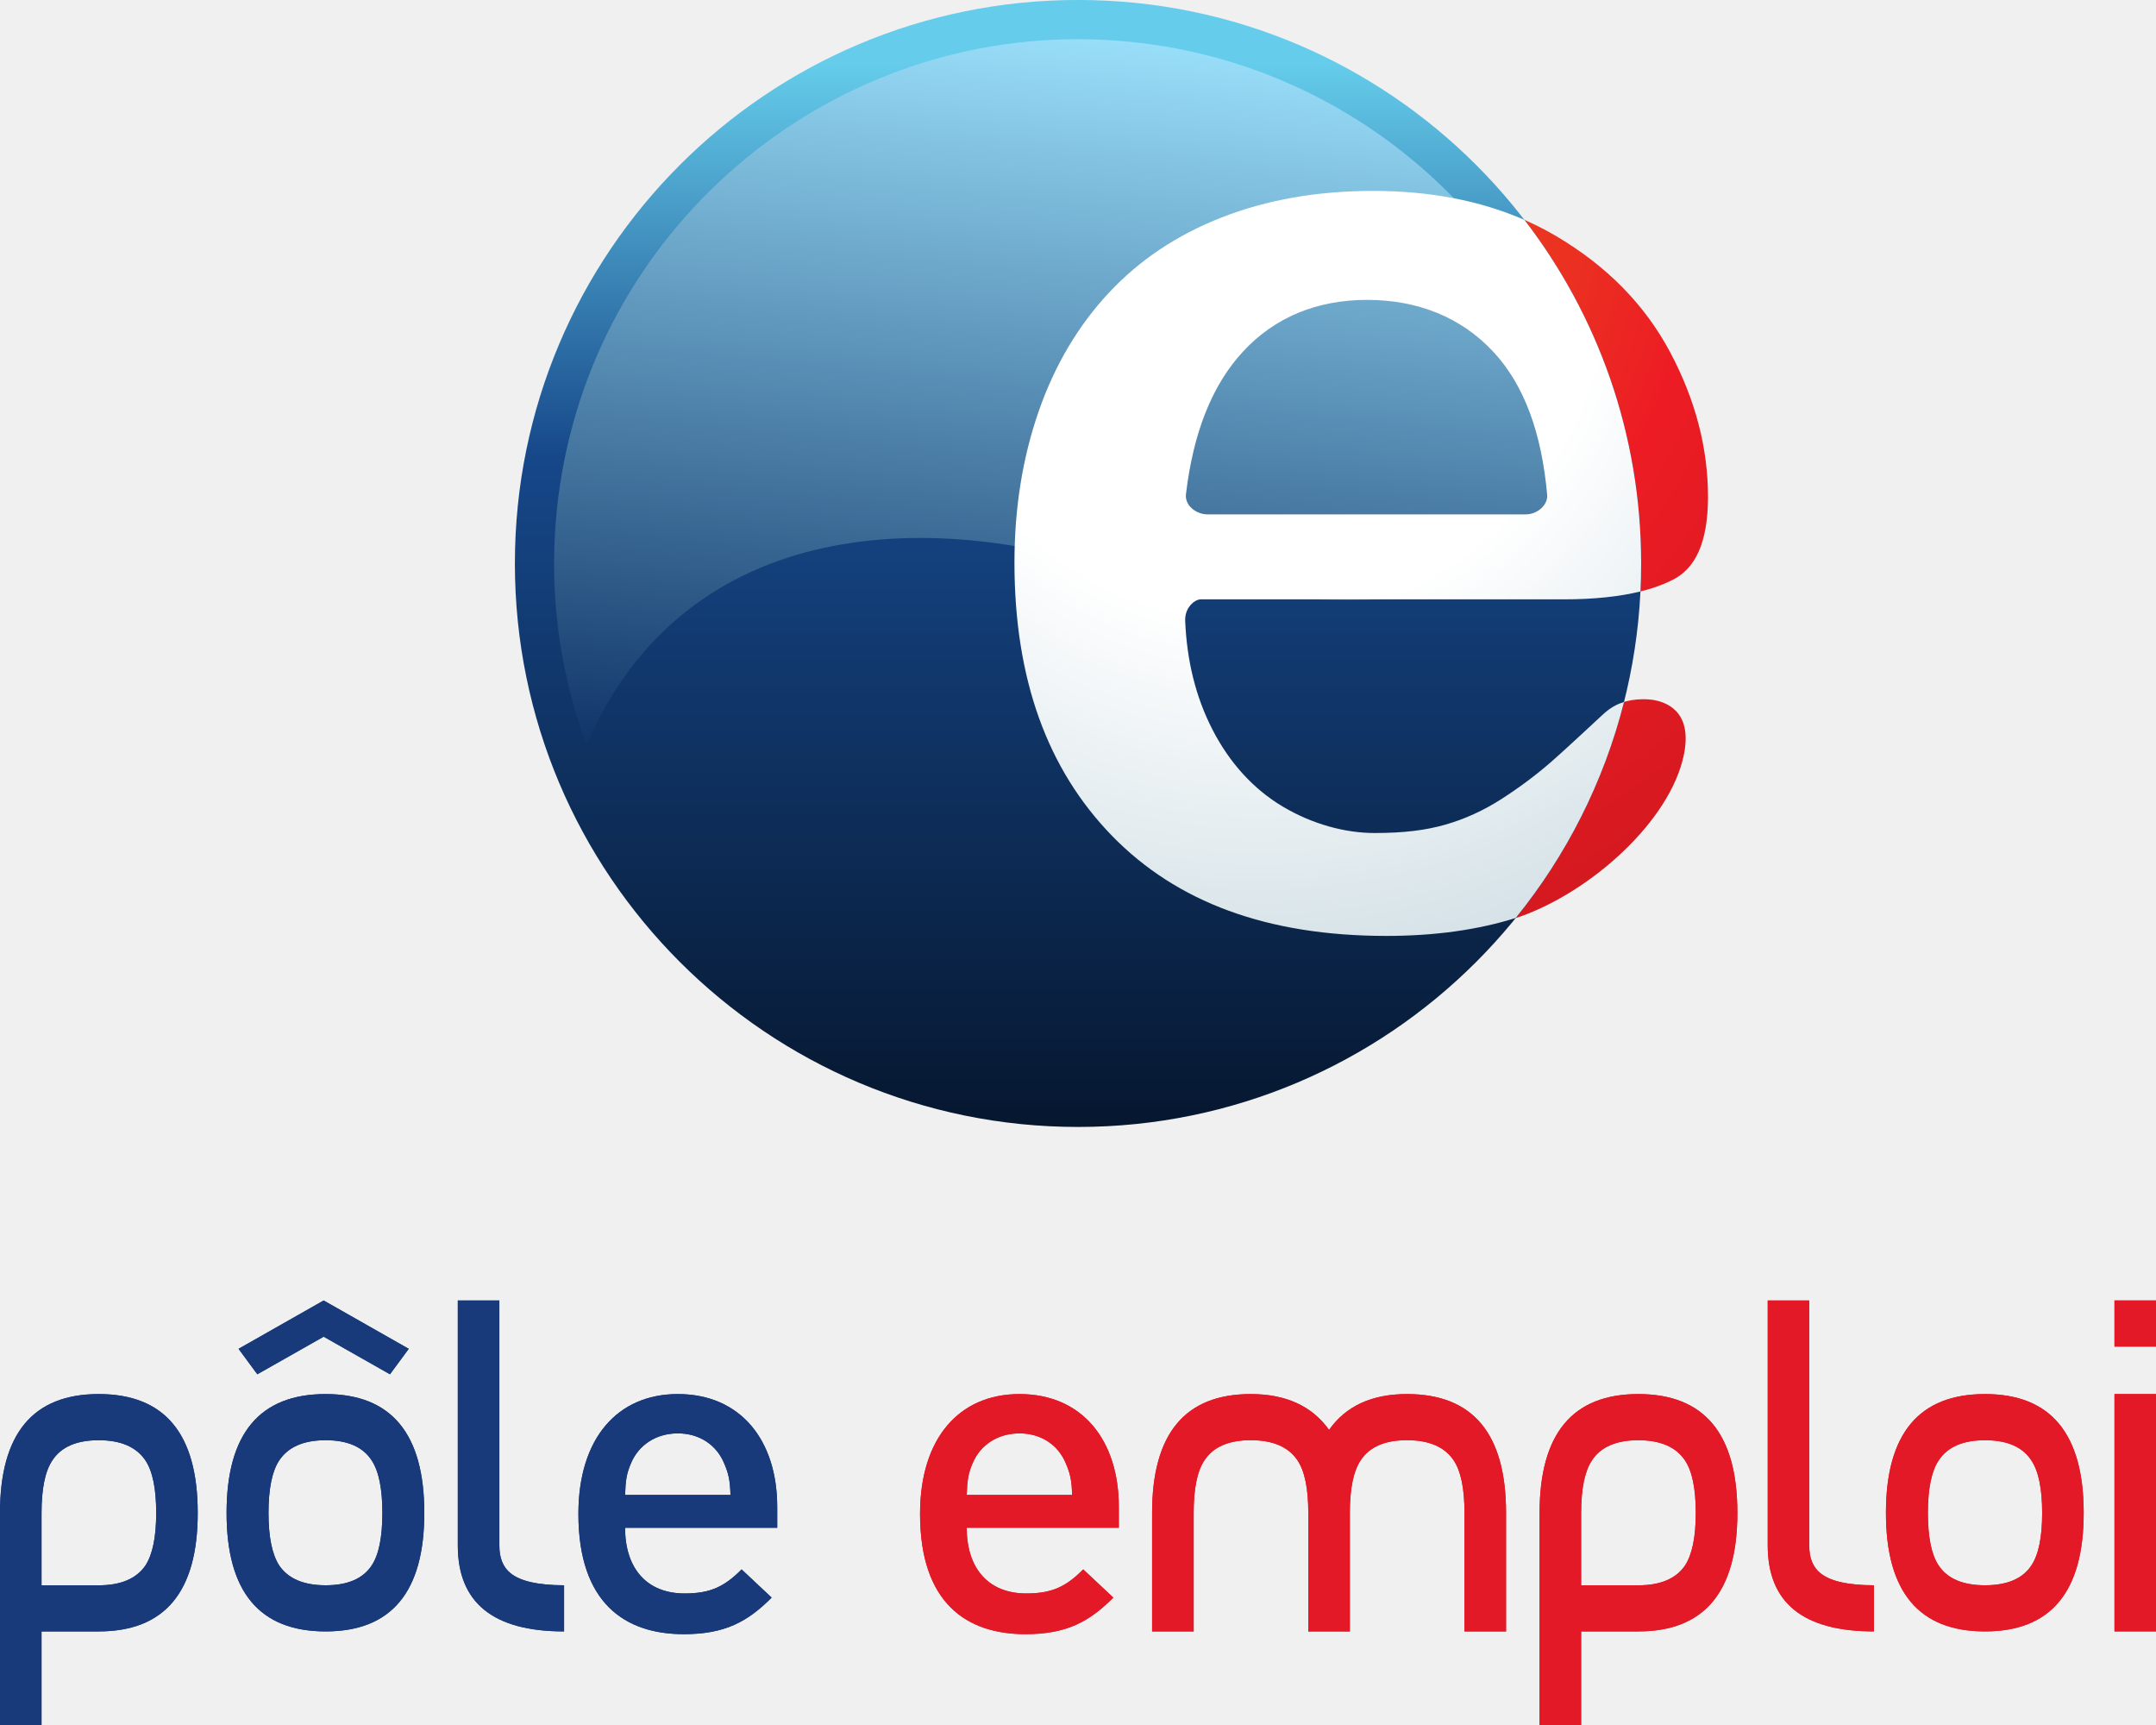
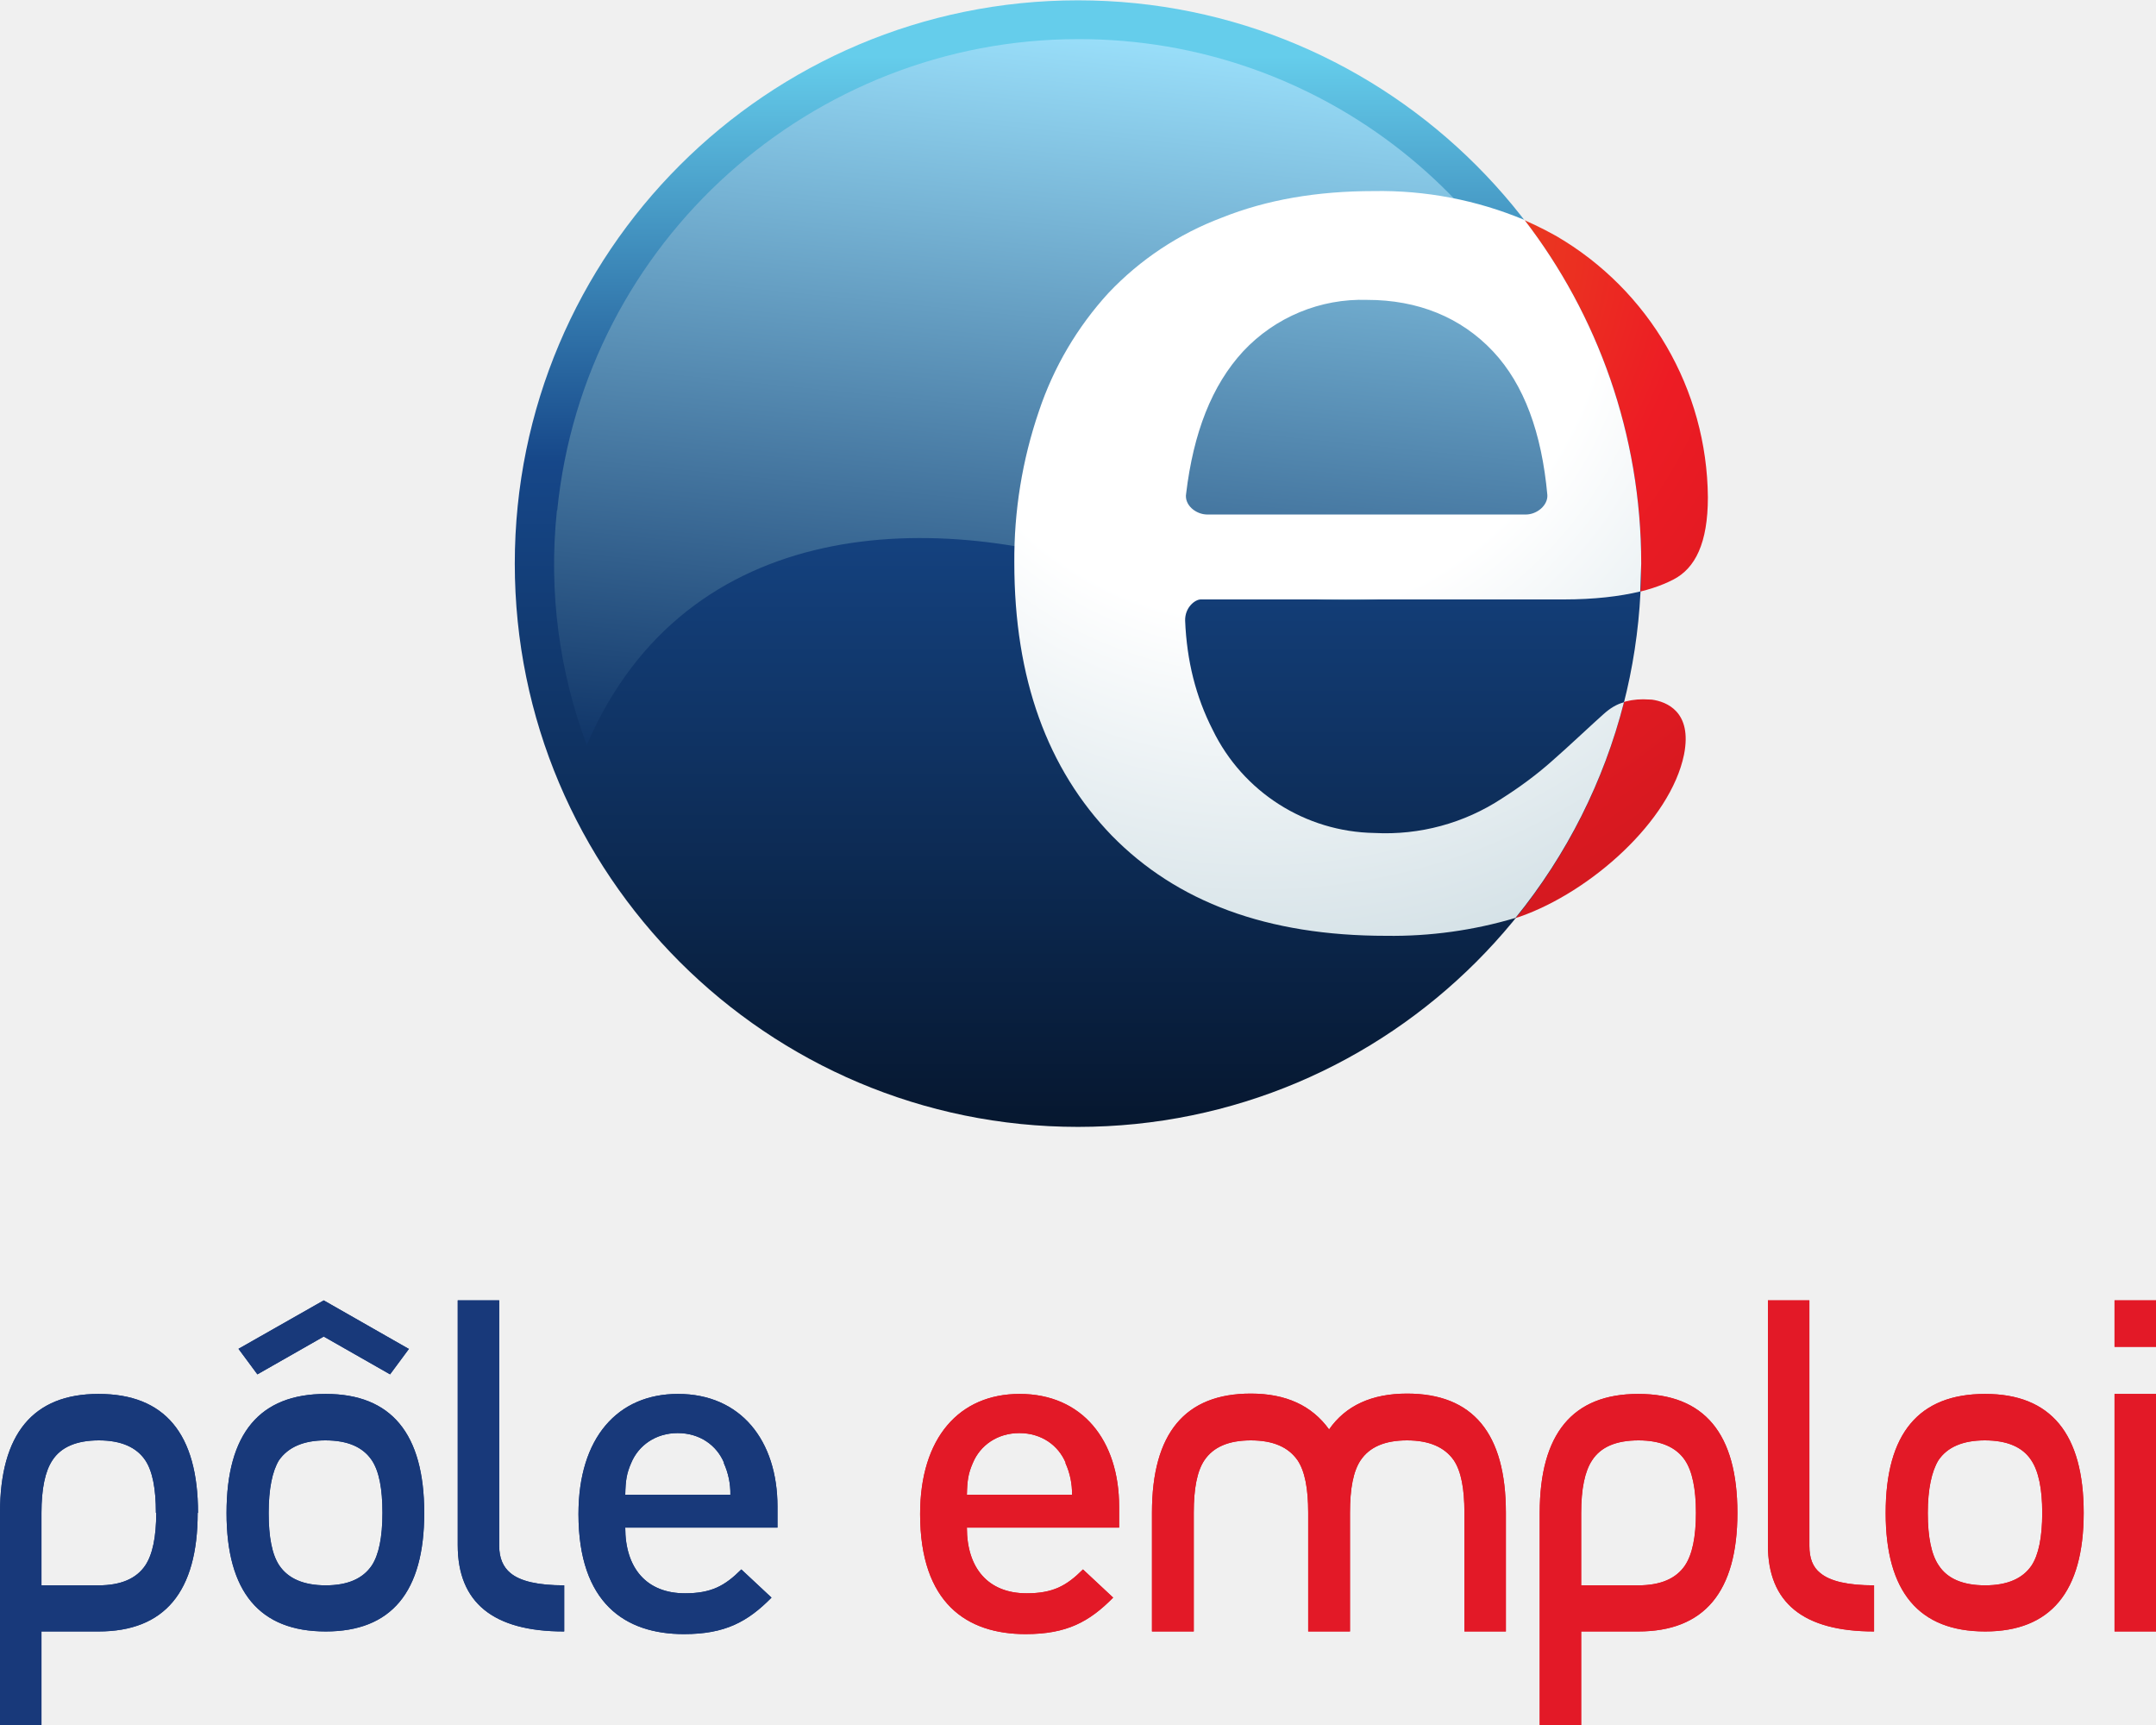
- <svg xmlns="http://www.w3.org/2000/svg" width="65" height="52" viewBox="0 0 65 52" fill="none">
-   <g clip-path="url(#clip0_5060_2369)">
-     <path d="M36.837 6.553C35.478 7.084 34.347 7.842 33.426 8.83C32.503 9.821 31.798 11.008 31.314 12.404C30.828 13.8 30.584 15.318 30.584 16.964C30.587 20.466 31.571 23.184 33.525 25.195C35.477 27.198 38.202 28.211 41.787 28.213C43.315 28.214 44.662 28.017 45.828 27.632C47.96 26.881 50.359 24.754 50.767 22.748C51.034 21.437 50.231 21.152 49.798 21.093C49.714 21.084 49.629 21.078 49.539 21.078C49.045 21.078 48.654 21.237 48.404 21.465C48.104 21.74 47.233 22.558 46.784 22.951C46.328 23.35 45.83 23.723 45.291 24.071C44.74 24.427 44.165 24.691 43.572 24.86C42.977 25.029 42.325 25.111 41.621 25.111C40.556 25.112 39.566 24.845 38.678 24.316C37.782 23.784 37.065 22.988 36.538 21.958C36.045 21.004 35.782 19.915 35.731 18.71C35.718 18.307 36.024 18.067 36.38 18.067H47.148C48.601 18.068 49.702 17.856 50.447 17.47C51.111 17.127 51.488 16.367 51.494 14.988C51.494 13.506 51.116 12.053 50.349 10.611C49.587 9.184 48.449 8.022 46.908 7.112C45.38 6.211 43.543 5.756 41.372 5.755C39.703 5.755 38.194 6.023 36.837 6.553ZM45.01 10.593C45.95 11.593 46.478 13.049 46.645 14.92C46.668 15.232 46.339 15.506 46.002 15.506H36.4C36.051 15.503 35.702 15.222 35.757 14.878C35.978 13.051 36.532 11.616 37.461 10.616C38.425 9.571 39.696 9.04 41.185 9.043C42.736 9.04 44.042 9.56 45.01 10.593Z" fill="url(#paint0_radial_5060_2369)" />
-     <path d="M15.523 16.986C15.523 26.368 23.123 33.972 32.501 33.972C41.877 33.972 49.478 26.368 49.478 16.986C49.478 7.604 41.877 -0.001 32.501 -0.001C23.123 -0.001 15.523 7.604 15.523 16.986Z" fill="url(#paint1_linear_5060_2369)" />
-     <path d="M16.786 15.388C16.535 17.863 16.871 20.266 17.682 22.455C20.688 15.476 28.247 15.312 34.035 17.352C40.994 18.786 48.939 18.458 47.805 13.27C46.506 7.27 41.178 1.984 34.097 1.264C33.556 1.209 33.02 1.182 32.488 1.182C24.49 1.182 17.611 7.26 16.786 15.388Z" fill="url(#paint2_linear_5060_2369)" />
-     <path d="M33.425 8.832C32.503 9.821 31.798 11.008 31.313 12.404C30.828 13.8 30.584 15.318 30.584 16.964C30.587 20.466 31.571 23.184 33.525 25.195C35.477 27.198 38.202 28.211 41.787 28.213C43.261 28.214 44.562 28.029 45.697 27.672C47.221 25.792 48.35 23.58 48.962 21.162C48.735 21.23 48.546 21.335 48.325 21.538C48.104 21.74 47.233 22.558 46.78 22.954C46.328 23.35 45.83 23.723 45.285 24.075C44.74 24.427 44.165 24.691 43.571 24.86C42.977 25.029 42.325 25.111 41.441 25.111C40.556 25.112 39.566 24.845 38.674 24.315C37.782 23.784 37.065 22.988 36.555 21.996C36.045 21.004 35.782 19.915 35.731 18.71C35.718 18.307 36.024 18.067 36.202 18.067H47.148C48.056 18.068 48.825 17.984 49.458 17.829C49.472 17.549 49.478 17.269 49.478 16.986C49.478 13.086 48.165 9.495 45.956 6.628C44.632 6.049 43.109 5.756 41.406 5.755C39.703 5.755 38.194 6.023 36.837 6.553C35.478 7.084 34.347 7.842 33.425 8.832ZM46.645 14.92C46.668 15.232 46.339 15.506 46.002 15.506H36.4C36.051 15.503 35.702 15.222 35.757 14.878C35.978 13.051 36.532 11.616 37.479 10.594C38.425 9.571 39.696 9.04 41.216 9.04C42.736 9.04 44.042 9.56 45.01 10.593C45.95 11.593 46.478 13.049 46.645 14.92Z" fill="url(#paint3_radial_5060_2369)" />
-     <path d="M4.709 45.608C4.709 44.877 4.601 44.349 4.384 44.024C4.11 43.618 3.641 43.415 2.975 43.415C2.308 43.415 1.842 43.618 1.578 44.024C1.36 44.349 1.252 44.877 1.252 45.608V47.789H2.975C3.641 47.789 4.11 47.59 4.384 47.193C4.601 46.859 4.709 46.331 4.709 45.608ZM5.961 45.608C5.961 47.989 4.966 49.179 2.975 49.179H1.252V52H0V45.61C0 43.22 0.991 42.024 2.975 42.024C4.966 42.024 5.961 43.219 5.961 45.608Z" fill="#18397A" />
-     <path d="M11.528 45.608C11.528 44.877 11.421 44.349 11.205 44.024C10.942 43.617 10.479 43.415 9.818 43.415C9.156 43.415 8.69 43.617 8.418 44.024C8.203 44.349 8.095 44.877 8.095 45.608C8.095 46.33 8.203 46.858 8.418 47.192C8.69 47.59 9.156 47.788 9.818 47.788C10.479 47.788 10.942 47.59 11.205 47.192C11.421 46.868 11.528 46.34 11.528 45.608ZM12.323 40.66L11.757 41.428L9.758 40.294L7.758 41.428L7.192 40.66L9.758 39.203L12.323 40.66ZM12.792 45.608C12.792 47.989 11.8 49.179 9.818 49.179C7.826 49.179 6.831 47.989 6.831 45.608C6.831 43.219 7.826 42.024 9.818 42.024C11.8 42.024 12.792 43.219 12.792 45.608Z" fill="#18397A" />
-     <path d="M17.006 49.179C14.87 49.179 13.802 48.315 13.802 46.587V39.202H15.055V46.599C15.055 46.968 15.167 47.244 15.392 47.424C15.689 47.666 16.227 47.788 17.006 47.788V49.179Z" fill="#18397A" />
-     <path d="M21.828 44.102C21.605 43.572 21.104 43.209 20.435 43.209C19.766 43.209 19.25 43.572 19.027 44.102C18.887 44.422 18.86 44.632 18.845 45.065H22.023C22.01 44.632 21.968 44.422 21.828 44.102ZM18.845 46.054C18.845 47.267 19.487 48.035 20.643 48.035C21.439 48.035 21.857 47.812 22.358 47.309L23.264 48.16C22.539 48.886 21.857 49.262 20.616 49.262C18.845 49.262 17.438 48.328 17.438 45.636C17.438 43.349 18.622 42.024 20.435 42.024C22.33 42.024 23.432 43.418 23.432 45.427V46.054H18.845Z" fill="#18397A" />
-     <path d="M4.709 45.608C4.709 44.877 4.601 44.349 4.384 44.024C4.11 43.618 3.641 43.415 2.975 43.415C2.308 43.415 1.842 43.618 1.578 44.024C1.36 44.349 1.252 44.877 1.252 45.608V47.789H2.975C3.641 47.789 4.11 47.59 4.384 47.193C4.601 46.859 4.709 46.331 4.709 45.608ZM5.961 45.608C5.961 47.989 4.966 49.179 2.975 49.179H1.252V52H0V45.61C0 43.22 0.991 42.024 2.975 42.024C4.966 42.024 5.961 43.219 5.961 45.608Z" fill="#18397A" />
-     <path d="M11.528 45.608C11.528 44.877 11.421 44.349 11.205 44.024C10.942 43.617 10.479 43.415 9.818 43.415C9.156 43.415 8.69 43.617 8.418 44.024C8.203 44.349 8.095 44.877 8.095 45.608C8.095 46.33 8.203 46.858 8.418 47.192C8.69 47.59 9.156 47.788 9.818 47.788C10.479 47.788 10.942 47.59 11.205 47.192C11.421 46.868 11.528 46.34 11.528 45.608ZM12.323 40.66L11.757 41.428L9.758 40.294L7.758 41.428L7.192 40.66L9.758 39.203L12.323 40.66ZM12.792 45.608C12.792 47.989 11.8 49.179 9.818 49.179C7.826 49.179 6.831 47.989 6.831 45.608C6.831 43.219 7.826 42.024 9.818 42.024C11.8 42.024 12.792 43.219 12.792 45.608Z" fill="#18397A" />
-     <path d="M17.006 49.179C14.87 49.179 13.802 48.315 13.802 46.587V39.202H15.055V46.599C15.055 46.968 15.167 47.244 15.392 47.424C15.689 47.666 16.227 47.788 17.006 47.788V49.179Z" fill="#18397A" />
-     <path d="M21.828 44.102C21.605 43.572 21.104 43.209 20.435 43.209C19.766 43.209 19.25 43.572 19.027 44.102C18.887 44.422 18.86 44.632 18.845 45.065H22.023C22.01 44.632 21.968 44.422 21.828 44.102ZM18.845 46.054C18.845 47.267 19.487 48.035 20.643 48.035C21.439 48.035 21.857 47.812 22.358 47.309L23.264 48.16C22.539 48.886 21.857 49.262 20.616 49.262C18.845 49.262 17.438 48.328 17.438 45.636C17.438 43.349 18.622 42.024 20.435 42.024C22.33 42.024 23.432 43.418 23.432 45.427V46.054H18.845Z" fill="#18397A" />
-     <path d="M45.405 49.179H44.152V45.602C44.152 44.873 44.043 44.346 43.827 44.023C43.554 43.617 43.085 43.414 42.418 43.414C41.751 43.414 41.286 43.617 41.021 44.023C40.804 44.346 40.696 44.873 40.696 45.602V49.179H39.443V45.602C39.443 44.873 39.335 44.346 39.118 44.023C38.845 43.617 38.376 43.414 37.708 43.414C37.042 43.414 36.577 43.617 36.311 44.023C36.095 44.346 35.987 44.873 35.987 45.602V49.179H34.734V45.608C34.734 43.218 35.725 42.024 37.708 42.024C38.769 42.024 39.555 42.385 40.069 43.104C40.576 42.385 41.358 42.024 42.418 42.024C44.408 42.024 45.405 43.218 45.405 45.608V49.179Z" fill="#E31927" />
-     <path d="M51.125 45.608C51.125 44.877 51.017 44.349 50.8 44.024C50.528 43.618 50.058 43.415 49.391 43.415C48.725 43.415 48.259 43.618 47.994 44.024C47.777 44.349 47.669 44.877 47.669 45.608V47.789H49.391C50.058 47.789 50.528 47.59 50.8 47.193C51.017 46.859 51.125 46.331 51.125 45.608ZM52.379 45.608C52.379 47.989 51.383 49.179 49.391 49.179H47.669V52H46.416V45.61C46.416 43.22 47.408 42.024 49.391 42.024C51.383 42.024 52.379 43.219 52.379 45.608Z" fill="#E31927" />
-     <path d="M56.497 49.179C54.361 49.179 53.294 48.315 53.294 46.587V39.202H54.546V46.599C54.546 46.968 54.658 47.244 54.884 47.424C55.18 47.666 55.718 47.788 56.497 47.788V49.179Z" fill="#E31927" />
-     <path d="M61.568 45.608C61.568 44.877 61.46 44.349 61.242 44.024C60.978 43.617 60.512 43.415 59.845 43.415C59.179 43.415 58.713 43.617 58.448 44.024C58.231 44.349 58.123 44.877 58.123 45.608C58.123 46.34 58.231 46.868 58.448 47.192C58.713 47.59 59.179 47.788 59.845 47.788C60.512 47.788 60.978 47.59 61.242 47.192C61.46 46.868 61.568 46.34 61.568 45.608ZM62.82 45.608C62.82 47.989 61.828 49.179 59.845 49.179C57.854 49.179 56.858 47.989 56.858 45.608C56.858 43.219 57.854 42.024 59.845 42.024C61.828 42.024 62.82 43.219 62.82 45.608Z" fill="#E31927" />
-     <path d="M63.748 42.024H65V49.179H63.748V42.024ZM65 40.593H63.748V39.202H65V40.593Z" fill="#E31927" />
-     <path d="M32.128 44.102C31.905 43.572 31.404 43.209 30.735 43.209C30.065 43.209 29.549 43.572 29.326 44.102C29.187 44.422 29.16 44.632 29.145 45.065H32.323C32.31 44.632 32.268 44.422 32.128 44.102ZM29.145 46.054C29.145 47.267 29.786 48.035 30.943 48.035C31.738 48.035 32.156 47.812 32.658 47.309L33.565 48.16C32.839 48.886 32.156 49.262 30.916 49.262C29.145 49.262 27.738 48.328 27.738 45.636C27.738 43.349 28.922 42.024 30.735 42.024C32.63 42.024 33.731 43.418 33.731 45.427V46.054H29.145Z" fill="#E31927" />
-     <path d="M45.405 49.179H44.152V45.602C44.152 44.873 44.043 44.346 43.827 44.023C43.554 43.617 43.085 43.414 42.418 43.414C41.751 43.414 41.286 43.617 41.021 44.023C40.804 44.346 40.696 44.873 40.696 45.602V49.179H39.443V45.602C39.443 44.873 39.335 44.346 39.118 44.023C38.845 43.617 38.376 43.414 37.708 43.414C37.042 43.414 36.577 43.617 36.311 44.023C36.095 44.346 35.987 44.873 35.987 45.602V49.179H34.734V45.608C34.734 43.218 35.725 42.024 37.708 42.024C38.769 42.024 39.555 42.385 40.069 43.104C40.576 42.385 41.358 42.024 42.418 42.024C44.408 42.024 45.405 43.218 45.405 45.608V49.179Z" fill="#E31927" />
-     <path d="M51.125 45.608C51.125 44.877 51.017 44.349 50.8 44.024C50.528 43.618 50.058 43.415 49.391 43.415C48.725 43.415 48.259 43.618 47.994 44.024C47.777 44.349 47.669 44.877 47.669 45.608V47.789H49.391C50.058 47.789 50.528 47.59 50.8 47.193C51.017 46.859 51.125 46.331 51.125 45.608ZM52.379 45.608C52.379 47.989 51.383 49.179 49.391 49.179H47.669V52H46.416V45.61C46.416 43.22 47.408 42.024 49.391 42.024C51.383 42.024 52.379 43.219 52.379 45.608Z" fill="#E31927" />
-     <path d="M56.497 49.179C54.361 49.179 53.294 48.315 53.294 46.587V39.202H54.546V46.599C54.546 46.968 54.658 47.244 54.884 47.424C55.18 47.666 55.718 47.788 56.497 47.788V49.179Z" fill="#E31927" />
-     <path d="M61.568 45.608C61.568 44.877 61.46 44.349 61.242 44.024C60.978 43.617 60.512 43.415 59.845 43.415C59.179 43.415 58.713 43.617 58.448 44.024C58.231 44.349 58.123 44.877 58.123 45.608C58.123 46.34 58.231 46.868 58.448 47.192C58.713 47.59 59.179 47.788 59.845 47.788C60.512 47.788 60.978 47.59 61.242 47.192C61.46 46.868 61.568 46.34 61.568 45.608ZM62.82 45.608C62.82 47.989 61.828 49.179 59.845 49.179C57.854 49.179 56.858 47.989 56.858 45.608C56.858 43.219 57.854 42.024 59.845 42.024C61.828 42.024 62.82 43.219 62.82 45.608Z" fill="#E31927" />
-     <path d="M63.748 42.024H65V49.179H63.748V42.024ZM65 40.593H63.748V39.202H65V40.593Z" fill="#E31927" />
-     <path d="M32.128 44.102C31.905 43.572 31.404 43.209 30.735 43.209C30.065 43.209 29.549 43.572 29.326 44.102C29.187 44.422 29.16 44.632 29.145 45.065H32.323C32.31 44.632 32.268 44.422 32.128 44.102ZM29.145 46.054C29.145 47.267 29.786 48.035 30.943 48.035C31.738 48.035 32.156 47.812 32.658 47.309L33.565 48.16C32.839 48.886 32.156 49.262 30.916 49.262C29.145 49.262 27.738 48.328 27.738 45.636C27.738 43.349 28.922 42.024 30.735 42.024C32.63 42.024 33.731 43.418 33.731 45.427V46.054H29.145Z" fill="#E31927" />
+ <svg xmlns="http://www.w3.org/2000/svg" width="65" height="52" fill="none">
+   <g clip-path="url(#a)">
+     <path d="M36.84 6.55a9.12 9.12 0 0 0-3.41 2.28 9.93 9.93 0 0 0-2.12 3.57c-.48 1.4-.73 2.92-.73 4.56 0 3.5 1 6.22 2.94 8.23 1.96 2 4.68 3.02 8.27 3.02 1.53 0 2.87-.2 4.04-.58 2.13-.75 4.53-2.88 4.94-4.88.26-1.31-.54-1.6-.97-1.66l-.26-.01c-.5 0-.89.16-1.14.38-.3.28-1.17 1.1-1.62 1.5-.45.39-.95.76-1.49 1.11a6.39 6.39 0 0 1-3.67 1.04 5.65 5.65 0 0 1-2.94-.8 5.66 5.66 0 0 1-2.14-2.35 7.71 7.71 0 0 1-.8-3.25c-.02-.4.28-.64.64-.64h10.77c1.45 0 2.55-.21 3.3-.6.66-.34 1.04-1.1 1.04-2.48a9.2 9.2 0 0 0-4.58-7.88 10.7 10.7 0 0 0-5.54-1.36c-1.67 0-3.18.27-4.53.8ZM45 10.6c.94 1 1.47 2.46 1.64 4.33.02.31-.31.59-.65.59h-9.6c-.35 0-.7-.29-.64-.63.22-1.83.77-3.26 1.7-4.26a4.88 4.88 0 0 1 3.73-1.58c1.55 0 2.85.52 3.82 1.55Z" fill="url(#b)" />
+     <path d="M15.52 16.99a16.98 16.98 0 1 0 33.96 0 16.98 16.98 0 0 0-33.96 0Z" fill="url(#c)" />
+     <path d="M16.79 15.39c-.26 2.47.08 4.88.9 7.07 3-6.98 10.56-7.15 16.35-5.1 6.95 1.43 14.9 1.1 13.76-4.09A15.67 15.67 0 0 0 32.5 1.18c-8 0-14.88 6.08-15.7 14.2Z" fill="url(#d)" />
+     <path d="M33.42 8.83a9.95 9.95 0 0 0-2.1 3.57 13.8 13.8 0 0 0-.74 4.56c0 3.5 1 6.22 2.94 8.23 1.96 2 4.68 3.02 8.27 3.02a13 13 0 0 0 3.9-.54 16.94 16.94 0 0 0 3.27-6.5c-.22.06-.41.17-.63.37-.23.2-1.1 1.02-1.55 1.41-.45.4-.95.77-1.5 1.12a6.38 6.38 0 0 1-3.84 1.04A5.52 5.52 0 0 1 36.56 22c-.51-1-.78-2.08-.83-3.29-.01-.4.3-.64.47-.64h10.95c.9 0 1.68-.09 2.3-.24l.03-.84c0-3.9-1.32-7.5-3.52-10.36a11.28 11.28 0 0 0-4.55-.87c-1.7 0-3.22.26-4.57.8a9.12 9.12 0 0 0-3.42 2.27Zm13.23 6.09c.02.31-.31.59-.65.59h-9.6c-.35 0-.7-.29-.64-.63.22-1.83.77-3.26 1.72-4.29a4.9 4.9 0 0 1 3.74-1.55c1.52 0 2.82.52 3.79 1.55.94 1 1.47 2.46 1.64 4.33Z" fill="url(#e)" />
+     <path d="M4.7 45.6c0-.72-.1-1.25-.32-1.58-.27-.4-.74-.6-1.4-.6-.67 0-1.14.2-1.4.6-.22.33-.33.86-.33 1.59v2.18h1.72c.67 0 1.14-.2 1.41-.6.22-.33.33-.86.33-1.58Zm1.26 0c0 2.39-1 3.58-2.99 3.58H1.25V52H0v-6.39c0-2.39 1-3.59 2.97-3.59 2 0 3 1.2 3 3.59ZM11.53 45.6c0-.72-.1-1.25-.32-1.58-.27-.4-.73-.6-1.4-.6-.65 0-1.12.2-1.4.6-.2.33-.31.86-.31 1.59 0 .72.1 1.25.32 1.58.27.4.74.6 1.4.6.66 0 1.12-.2 1.39-.6.21-.32.32-.85.32-1.58Zm.8-4.94-.57.77-2-1.14-2 1.14-.57-.77 2.57-1.46 2.56 1.46Zm.46 4.95c0 2.38-.99 3.57-2.97 3.57-2 0-2.99-1.2-2.99-3.57 0-2.4 1-3.59 2.99-3.59 1.98 0 2.97 1.2 2.97 3.59ZM17 49.18c-2.13 0-3.2-.87-3.2-2.6V39.2h1.25v7.4c0 .37.12.64.34.82.3.25.84.37 1.62.37v1.39ZM21.83 44.1c-.22-.53-.73-.9-1.4-.9-.66 0-1.18.37-1.4.9-.14.32-.17.53-.18.96h3.17a2.22 2.22 0 0 0-.2-.96Zm-2.98 1.95c0 1.22.64 1.98 1.8 1.98.79 0 1.2-.22 1.7-.72l.91.85c-.72.73-1.4 1.1-2.64 1.1-1.77 0-3.18-.93-3.18-3.62 0-2.3 1.18-3.62 3-3.62 1.89 0 3 1.4 3 3.4v.63h-4.6Z" fill="#18397A" />
+     <path d="M4.7 45.6c0-.72-.1-1.25-.32-1.58-.27-.4-.74-.6-1.4-.6-.67 0-1.14.2-1.4.6-.22.33-.33.86-.33 1.59v2.18h1.72c.67 0 1.14-.2 1.41-.6.22-.33.33-.86.33-1.58Zm1.26 0c0 2.39-1 3.58-2.99 3.58H1.25V52H0v-6.39c0-2.39 1-3.59 2.97-3.59 2 0 3 1.2 3 3.59ZM11.53 45.6c0-.72-.1-1.25-.32-1.58-.27-.4-.73-.6-1.4-.6-.65 0-1.12.2-1.4.6-.2.33-.31.86-.31 1.59 0 .72.1 1.25.32 1.58.27.4.74.6 1.4.6.66 0 1.12-.2 1.39-.6.21-.32.32-.85.32-1.58Zm.8-4.94-.57.77-2-1.14-2 1.14-.57-.77 2.57-1.46 2.56 1.46Zm.46 4.95c0 2.38-.99 3.57-2.97 3.57-2 0-2.99-1.2-2.99-3.57 0-2.4 1-3.59 2.99-3.59 1.98 0 2.97 1.2 2.97 3.59ZM17 49.18c-2.13 0-3.2-.87-3.2-2.6V39.2h1.25v7.4c0 .37.12.64.34.82.3.25.84.37 1.62.37v1.39ZM21.83 44.1c-.22-.53-.73-.9-1.4-.9-.66 0-1.18.37-1.4.9-.14.32-.17.53-.18.96h3.17a2.22 2.22 0 0 0-.2-.96Zm-2.98 1.95c0 1.22.64 1.98 1.8 1.98.79 0 1.2-.22 1.7-.72l.91.85c-.72.73-1.4 1.1-2.64 1.1-1.77 0-3.18-.93-3.18-3.62 0-2.3 1.18-3.62 3-3.62 1.89 0 3 1.4 3 3.4v.63h-4.6Z" fill="#18397A" />
+     <path d="M45.4 49.18h-1.25V45.6c0-.73-.1-1.25-.32-1.58-.28-.4-.75-.6-1.41-.6-.67 0-1.13.2-1.4.6-.22.33-.32.85-.32 1.58v3.58h-1.26V45.6c0-.73-.1-1.25-.32-1.58-.28-.4-.74-.6-1.41-.6-.67 0-1.13.2-1.4.6-.22.33-.32.85-.32 1.58v3.58h-1.26V45.6c0-2.4 1-3.59 2.98-3.59 1.06 0 1.84.36 2.36 1.08.5-.72 1.29-1.08 2.35-1.08 1.99 0 2.98 1.2 2.98 3.59v3.57ZM51.13 45.6c0-.72-.11-1.25-.33-1.58-.27-.4-.74-.6-1.4-.6-.68 0-1.14.2-1.4.6-.22.33-.33.86-.33 1.59v2.18h1.72c.67 0 1.14-.2 1.41-.6.22-.33.33-.86.33-1.58Zm1.25 0c0 2.39-1 3.58-2.99 3.58h-1.72V52h-1.25v-6.39c0-2.39.99-3.59 2.97-3.59 2 0 2.99 1.2 2.99 3.59ZM56.5 49.18c-2.14 0-3.2-.87-3.2-2.6V39.2h1.25v7.4c0 .37.1.64.33.82.3.25.84.37 1.62.37v1.39ZM61.57 45.6c0-.72-.11-1.25-.33-1.58-.26-.4-.73-.6-1.4-.6-.66 0-1.13.2-1.4.6-.2.33-.32.86-.32 1.59 0 .73.11 1.26.33 1.58.26.4.73.6 1.4.6.66 0 1.13-.2 1.4-.6.21-.32.32-.85.32-1.58Zm1.25 0c0 2.39-1 3.58-2.97 3.58-2 0-3-1.2-3-3.57 0-2.4 1-3.59 3-3.59 1.98 0 2.97 1.2 2.97 3.59ZM63.75 42.02H65v7.16h-1.25v-7.16ZM65 40.6h-1.25V39.2H65v1.4ZM32.13 44.1c-.22-.53-.73-.9-1.4-.9-.66 0-1.18.37-1.4.9-.14.32-.17.53-.18.96h3.17a2.22 2.22 0 0 0-.2-.96Zm-2.98 1.95c0 1.22.64 1.98 1.8 1.98.79 0 1.2-.22 1.7-.72l.91.85c-.72.73-1.4 1.1-2.64 1.1-1.77 0-3.18-.93-3.18-3.62 0-2.3 1.18-3.62 3-3.62 1.89 0 3 1.4 3 3.4v.63h-4.6Z" fill="#E31927" />
+     <path d="M45.4 49.18h-1.25V45.6c0-.73-.1-1.25-.32-1.58-.28-.4-.75-.6-1.41-.6-.67 0-1.13.2-1.4.6-.22.33-.32.85-.32 1.58v3.58h-1.26V45.6c0-.73-.1-1.25-.32-1.58-.28-.4-.74-.6-1.41-.6-.67 0-1.13.2-1.4.6-.22.33-.32.85-.32 1.58v3.58h-1.26V45.6c0-2.4 1-3.59 2.98-3.59 1.06 0 1.84.36 2.36 1.08.5-.72 1.29-1.08 2.35-1.08 1.99 0 2.98 1.2 2.98 3.59v3.57ZM51.13 45.6c0-.72-.11-1.25-.33-1.58-.27-.4-.74-.6-1.4-.6-.68 0-1.14.2-1.4.6-.22.33-.33.86-.33 1.59v2.18h1.72c.67 0 1.14-.2 1.41-.6.22-.33.33-.86.33-1.58Zm1.25 0c0 2.39-1 3.58-2.99 3.58h-1.72V52h-1.25v-6.39c0-2.39.99-3.59 2.97-3.59 2 0 2.99 1.2 2.99 3.59ZM56.5 49.18c-2.14 0-3.2-.87-3.2-2.6V39.2h1.25v7.4c0 .37.1.64.33.82.3.25.84.37 1.62.37v1.39ZM61.57 45.6c0-.72-.11-1.25-.33-1.58-.26-.4-.73-.6-1.4-.6-.66 0-1.13.2-1.4.6-.2.33-.32.86-.32 1.59 0 .73.11 1.26.33 1.58.26.4.73.6 1.4.6.66 0 1.13-.2 1.4-.6.21-.32.32-.85.32-1.58Zm1.25 0c0 2.39-1 3.58-2.97 3.58-2 0-3-1.2-3-3.57 0-2.4 1-3.59 3-3.59 1.98 0 2.97 1.2 2.97 3.59ZM63.75 42.02H65v7.16h-1.25v-7.16ZM65 40.6h-1.25V39.2H65v1.4ZM32.13 44.1c-.22-.53-.73-.9-1.4-.9-.66 0-1.18.37-1.4.9-.14.32-.17.53-.18.96h3.17a2.22 2.22 0 0 0-.2-.96Zm-2.98 1.95c0 1.22.64 1.98 1.8 1.98.79 0 1.2-.22 1.7-.72l.91.85c-.72.73-1.4 1.1-2.64 1.1-1.77 0-3.18-.93-3.18-3.62 0-2.3 1.18-3.62 3-3.62 1.89 0 3 1.4 3 3.4v.63h-4.6Z" fill="#E31927" />
  </g>
  <defs>
-     <radialGradient id="paint0_radial_5060_2369" cx="0" cy="0" r="1" gradientUnits="userSpaceOnUse" gradientTransform="translate(37.3187 6.48749) scale(39.7435 39.762)">
+     <radialGradient id="b" cx="0" cy="0" r="1" gradientUnits="userSpaceOnUse" gradientTransform="matrix(39.7435 0 0 39.762 37.32 6.49)">
      <stop stop-color="#E65D1B" />
-       <stop offset="0.047" stop-color="#E65D1B" />
-       <stop offset="0.35" stop-color="#ED1C24" />
+       <stop offset=".05" stop-color="#E65D1B" />
+       <stop offset=".35" stop-color="#ED1C24" />
      <stop offset="1" stop-color="#A61217" />
    </radialGradient>
-     <linearGradient id="paint1_linear_5060_2369" x1="32.5" y1="0" x2="32.5" y2="33.972" gradientUnits="userSpaceOnUse">
+     <radialGradient id="e" cx="0" cy="0" r="1" gradientUnits="userSpaceOnUse" gradientTransform="matrix(22.7916 0 0 22.8022 37.95 8.21)">
+       <stop stop-color="#fff" />
+       <stop offset=".25" stop-color="#fff" />
+       <stop offset=".46" stop-color="#fff" />
+       <stop offset="1" stop-color="#CEDDE3" />
+     </radialGradient>
+     <linearGradient id="c" x1="32.5" y1="0" x2="32.5" y2="33.97" gradientUnits="userSpaceOnUse">
      <stop stop-color="#65CDEB" />
-       <stop offset="0.055" stop-color="#65CDEB" />
-       <stop offset="0.407" stop-color="#164789" />
+       <stop offset=".05" stop-color="#65CDEB" />
+       <stop offset=".41" stop-color="#164789" />
      <stop offset="1" stop-color="#06172F" />
    </linearGradient>
-     <linearGradient id="paint2_linear_5060_2369" x1="33.737" y1="1.227" x2="31.437" y2="23.854" gradientUnits="userSpaceOnUse">
+     <linearGradient id="d" x1="33.74" y1="1.23" x2="31.44" y2="23.85" gradientUnits="userSpaceOnUse">
      <stop stop-color="#99DEF9" />
      <stop offset="1" stop-color="#103568" />
    </linearGradient>
-     <radialGradient id="paint3_radial_5060_2369" cx="0" cy="0" r="1" gradientUnits="userSpaceOnUse" gradientTransform="translate(37.9514 8.21346) scale(22.7916 22.8022)">
-       <stop stop-color="white" />
-       <stop offset="0.253" stop-color="white" />
-       <stop offset="0.457" stop-color="white" />
-       <stop offset="1" stop-color="#CEDDE3" />
-     </radialGradient>
-     <clipPath id="clip0_5060_2369">
-       <rect width="65" height="52" fill="white" />
+     <clipPath id="a">
+       <path fill="#fff" d="M0 0h65v52H0z" />
    </clipPath>
  </defs>
</svg>
